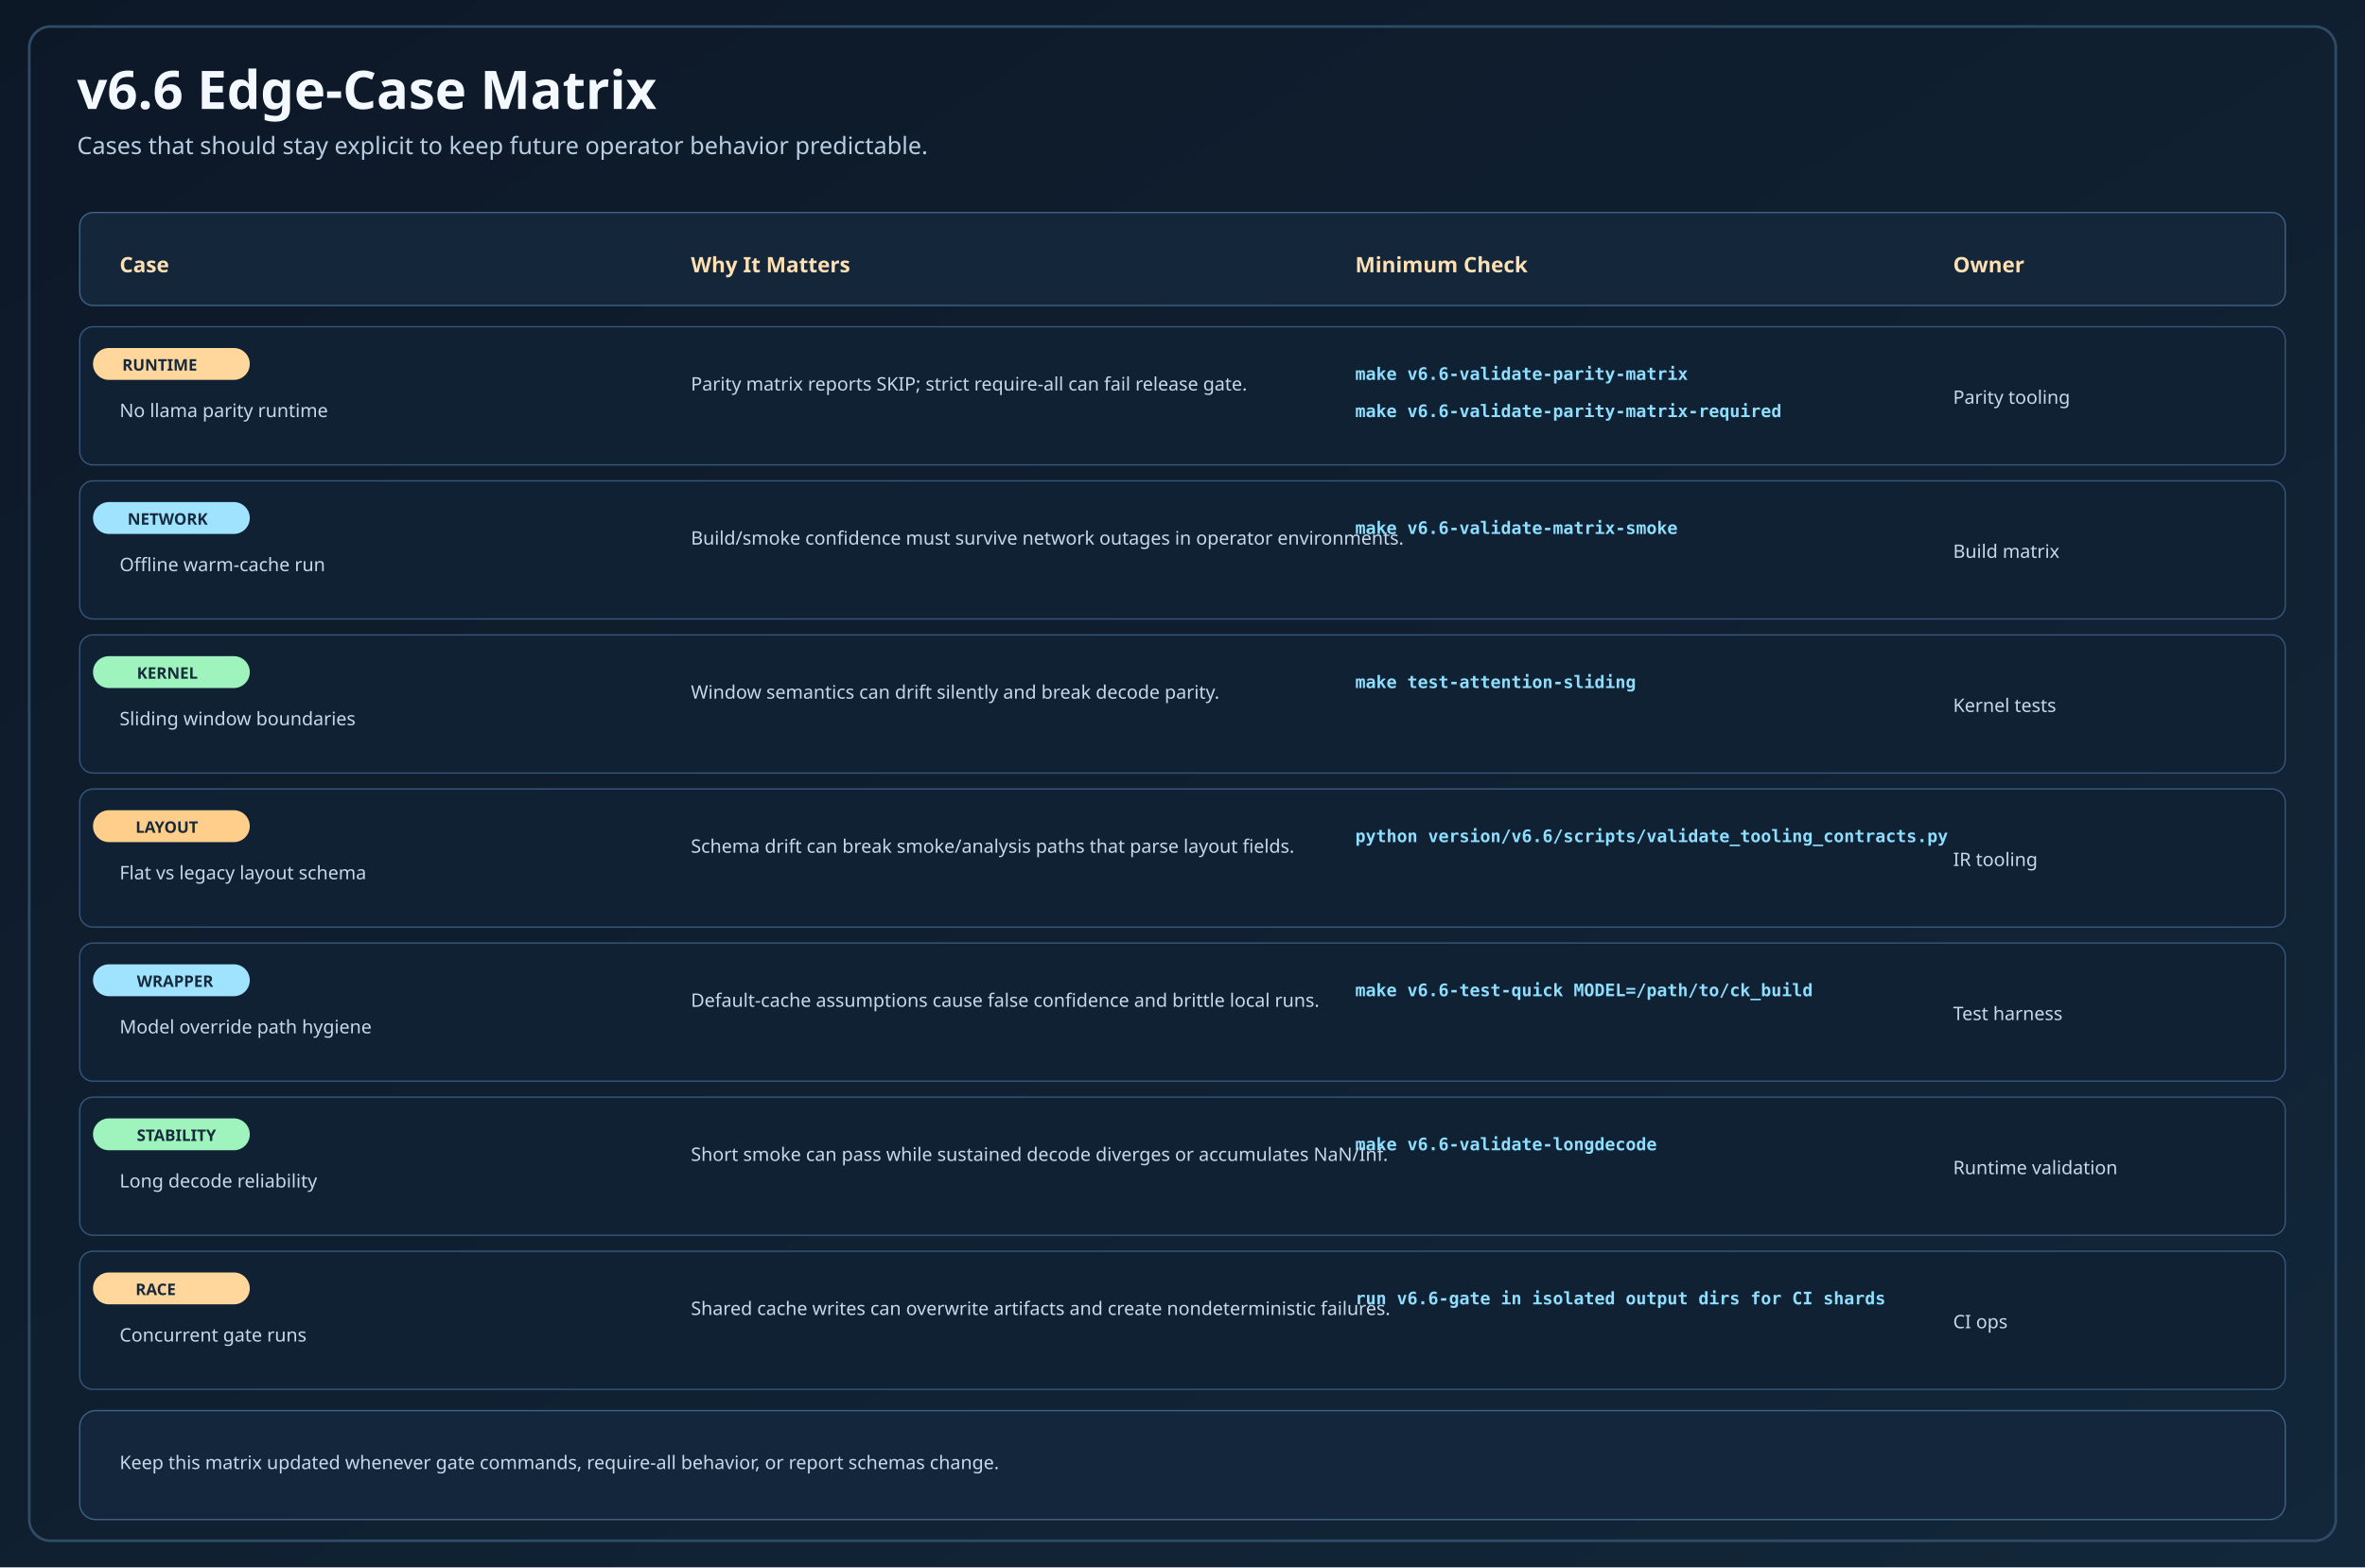
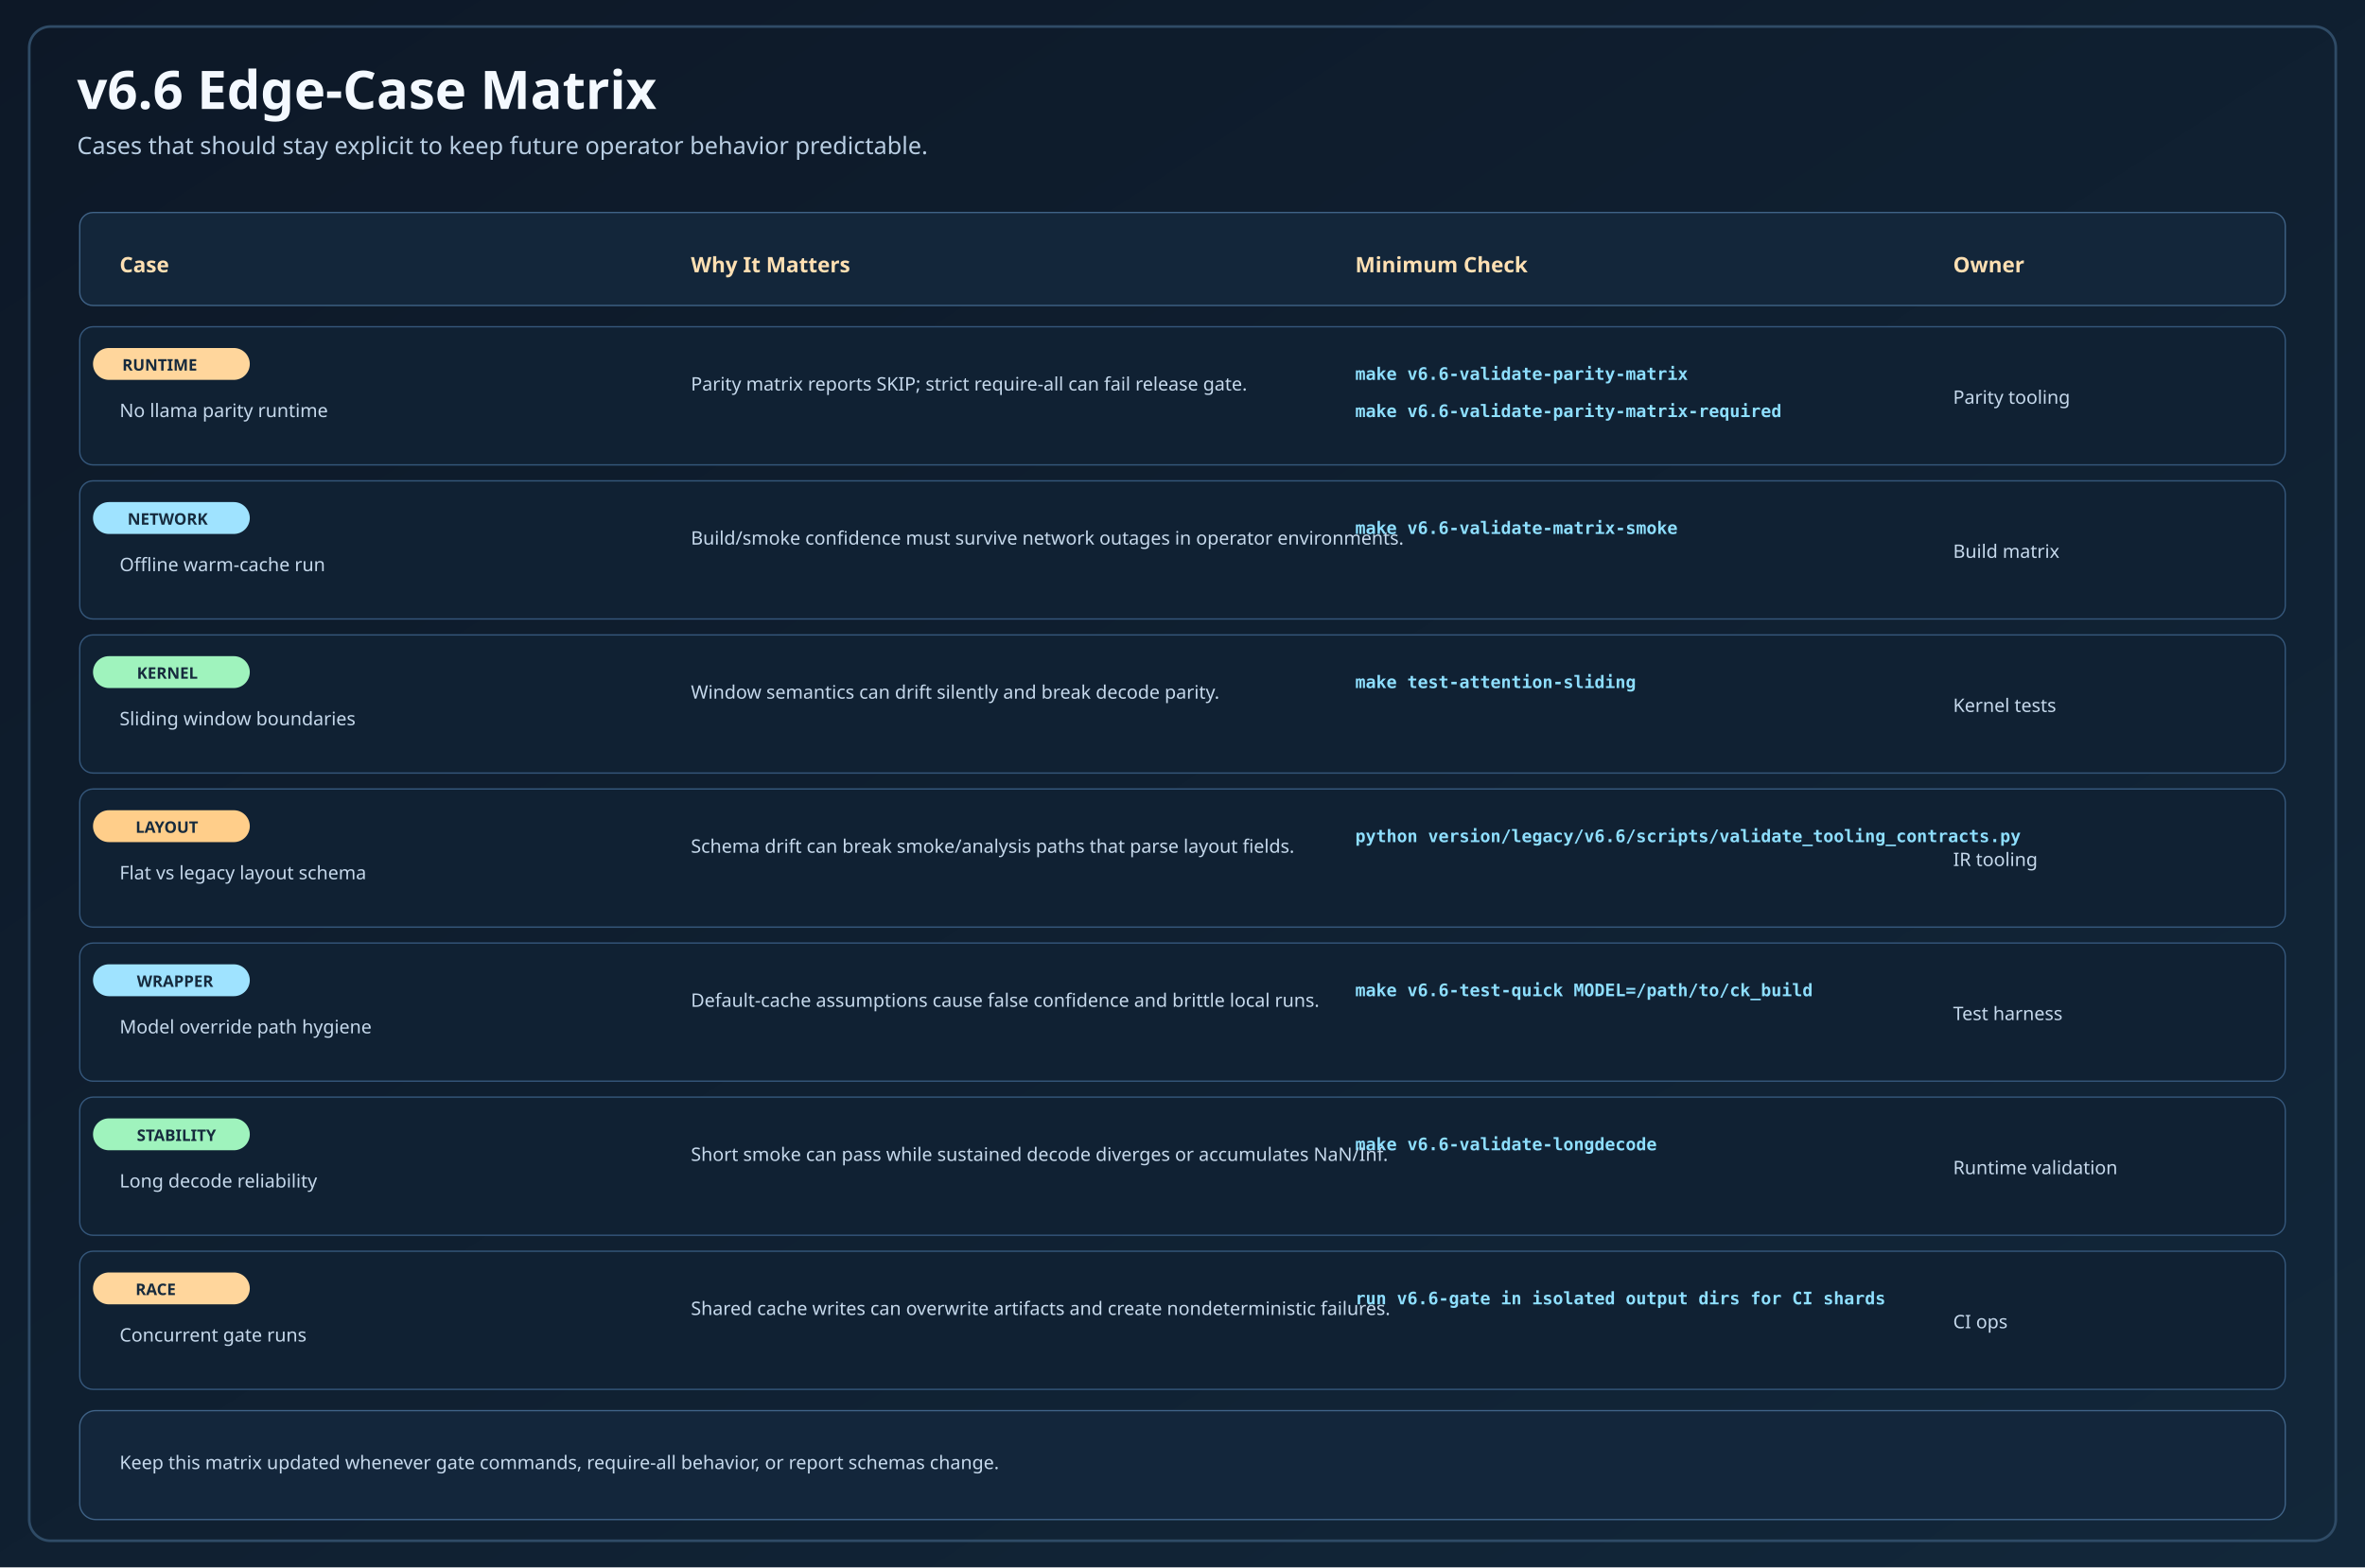
<svg xmlns="http://www.w3.org/2000/svg" width="1780" height="1180" viewBox="0 0 1780 1180" role="img" aria-label="v6.6 edge case matrix">
  <defs>
    <linearGradient id="bg" x1="0" y1="0" x2="1" y2="1">
      <stop offset="0%" stop-color="#0d1827" />
      <stop offset="100%" stop-color="#12273a" />
    </linearGradient>
    <style>
      .title { font: 800 40px 'Space Grotesk', 'Segoe UI', sans-serif; fill: #f4f9ff; }
      .sub { font: 500 18px 'IBM Plex Sans', 'Segoe UI', sans-serif; fill: #b9cee3; }
      .h { font: 700 16px 'Space Grotesk', 'Segoe UI', sans-serif; fill: #ffe0b3; }
      .b { font: 500 14px 'IBM Plex Sans', 'Segoe UI', sans-serif; fill: #c6d9ec; }
      .tag { font: 700 12px 'IBM Plex Sans', sans-serif; fill: #162a3d; }
      .cmd { font: 700 13px 'IBM Plex Mono', monospace; fill: #8edfff; }
    </style>
  </defs>
  <rect width="1780" height="1180" fill="url(#bg)" />
  <rect x="22" y="20" width="1736" height="1140" rx="16" fill="none" stroke="#2f4b66" stroke-width="2" />
  <text x="58" y="82" class="title">v6.6 Edge-Case Matrix</text>
  <text x="58" y="116" class="sub">Cases that should stay explicit to keep future operator behavior predictable.</text>
  <rect x="60" y="160" width="1660" height="70" rx="10" fill="#13263a" stroke="#3f6286" />
  <text x="90" y="205" class="h">Case</text>
  <text x="520" y="205" class="h">Why It Matters</text>
  <text x="1020" y="205" class="h">Minimum Check</text>
  <text x="1470" y="205" class="h">Owner</text>
  <rect x="60" y="246" width="1660" height="104" rx="10" fill="#102133" stroke="#35577b" />
  <rect x="70" y="262" width="118" height="24" rx="12" fill="#ffd69c" />
  <text x="92" y="279" class="tag">RUNTIME</text>
  <text x="90" y="314" class="b">No llama parity runtime</text>
  <text x="520" y="294" class="b">Parity matrix reports SKIP; strict require-all can fail release gate.</text>
  <text x="1020" y="286" class="cmd">make v6.6-validate-parity-matrix</text>
  <text x="1020" y="314" class="cmd">make v6.6-validate-parity-matrix-required</text>
  <text x="1470" y="304" class="b">Parity tooling</text>
  <rect x="60" y="362" width="1660" height="104" rx="10" fill="#102133" stroke="#35577b" />
  <rect x="70" y="378" width="118" height="24" rx="12" fill="#9fe3ff" />
  <text x="96" y="395" class="tag">NETWORK</text>
  <text x="90" y="430" class="b">Offline warm-cache run</text>
  <text x="520" y="410" class="b">Build/smoke confidence must survive network outages in operator environments.</text>
  <text x="1020" y="402" class="cmd">make v6.6-validate-matrix-smoke</text>
  <text x="1470" y="420" class="b">Build matrix</text>
  <rect x="60" y="478" width="1660" height="104" rx="10" fill="#102133" stroke="#35577b" />
  <rect x="70" y="494" width="118" height="24" rx="12" fill="#9ff3bd" />
  <text x="103" y="511" class="tag">KERNEL</text>
  <text x="90" y="546" class="b">Sliding window boundaries</text>
  <text x="520" y="526" class="b">Window semantics can drift silently and break decode parity.</text>
  <text x="1020" y="518" class="cmd">make test-attention-sliding</text>
  <text x="1470" y="536" class="b">Kernel tests</text>
  <rect x="60" y="594" width="1660" height="104" rx="10" fill="#102133" stroke="#35577b" />
  <rect x="70" y="610" width="118" height="24" rx="12" fill="#ffce8a" />
  <text x="102" y="627" class="tag">LAYOUT</text>
  <text x="90" y="662" class="b">Flat vs legacy layout schema</text>
  <text x="520" y="642" class="b">Schema drift can break smoke/analysis paths that parse layout fields.</text>
-   <text x="1020" y="634" class="cmd">python version/v6.6/scripts/validate_tooling_contracts.py</text>
+   <text x="1020" y="634" class="cmd">python version/legacy/v6.6/scripts/validate_tooling_contracts.py</text>
  <text x="1470" y="652" class="b">IR tooling</text>
  <rect x="60" y="710" width="1660" height="104" rx="10" fill="#102133" stroke="#35577b" />
  <rect x="70" y="726" width="118" height="24" rx="12" fill="#9fe3ff" />
  <text x="103" y="743" class="tag">WRAPPER</text>
  <text x="90" y="778" class="b">Model override path hygiene</text>
  <text x="520" y="758" class="b">Default-cache assumptions cause false confidence and brittle local runs.</text>
  <text x="1020" y="750" class="cmd">make v6.6-test-quick MODEL=/path/to/ck_build</text>
  <text x="1470" y="768" class="b">Test harness</text>
  <rect x="60" y="826" width="1660" height="104" rx="10" fill="#102133" stroke="#35577b" />
  <rect x="70" y="842" width="118" height="24" rx="12" fill="#9ff3bd" />
  <text x="103" y="859" class="tag">STABILITY</text>
  <text x="90" y="894" class="b">Long decode reliability</text>
  <text x="520" y="874" class="b">Short smoke can pass while sustained decode diverges or accumulates NaN/Inf.</text>
  <text x="1020" y="866" class="cmd">make v6.6-validate-longdecode</text>
  <text x="1470" y="884" class="b">Runtime validation</text>
  <rect x="60" y="942" width="1660" height="104" rx="10" fill="#102133" stroke="#35577b" />
  <rect x="70" y="958" width="118" height="24" rx="12" fill="#ffd69c" />
  <text x="102" y="975" class="tag">RACE</text>
  <text x="90" y="1010" class="b">Concurrent gate runs</text>
  <text x="520" y="990" class="b">Shared cache writes can overwrite artifacts and create nondeterministic failures.</text>
  <text x="1020" y="982" class="cmd">run v6.6-gate in isolated output dirs for CI shards</text>
  <text x="1470" y="1000" class="b">CI ops</text>
  <rect x="60" y="1062" width="1660" height="82" rx="12" fill="#13263b" stroke="#3f6286" />
  <text x="90" y="1106" class="b">Keep this matrix updated whenever gate commands, require-all behavior, or report schemas change.</text>
</svg>
